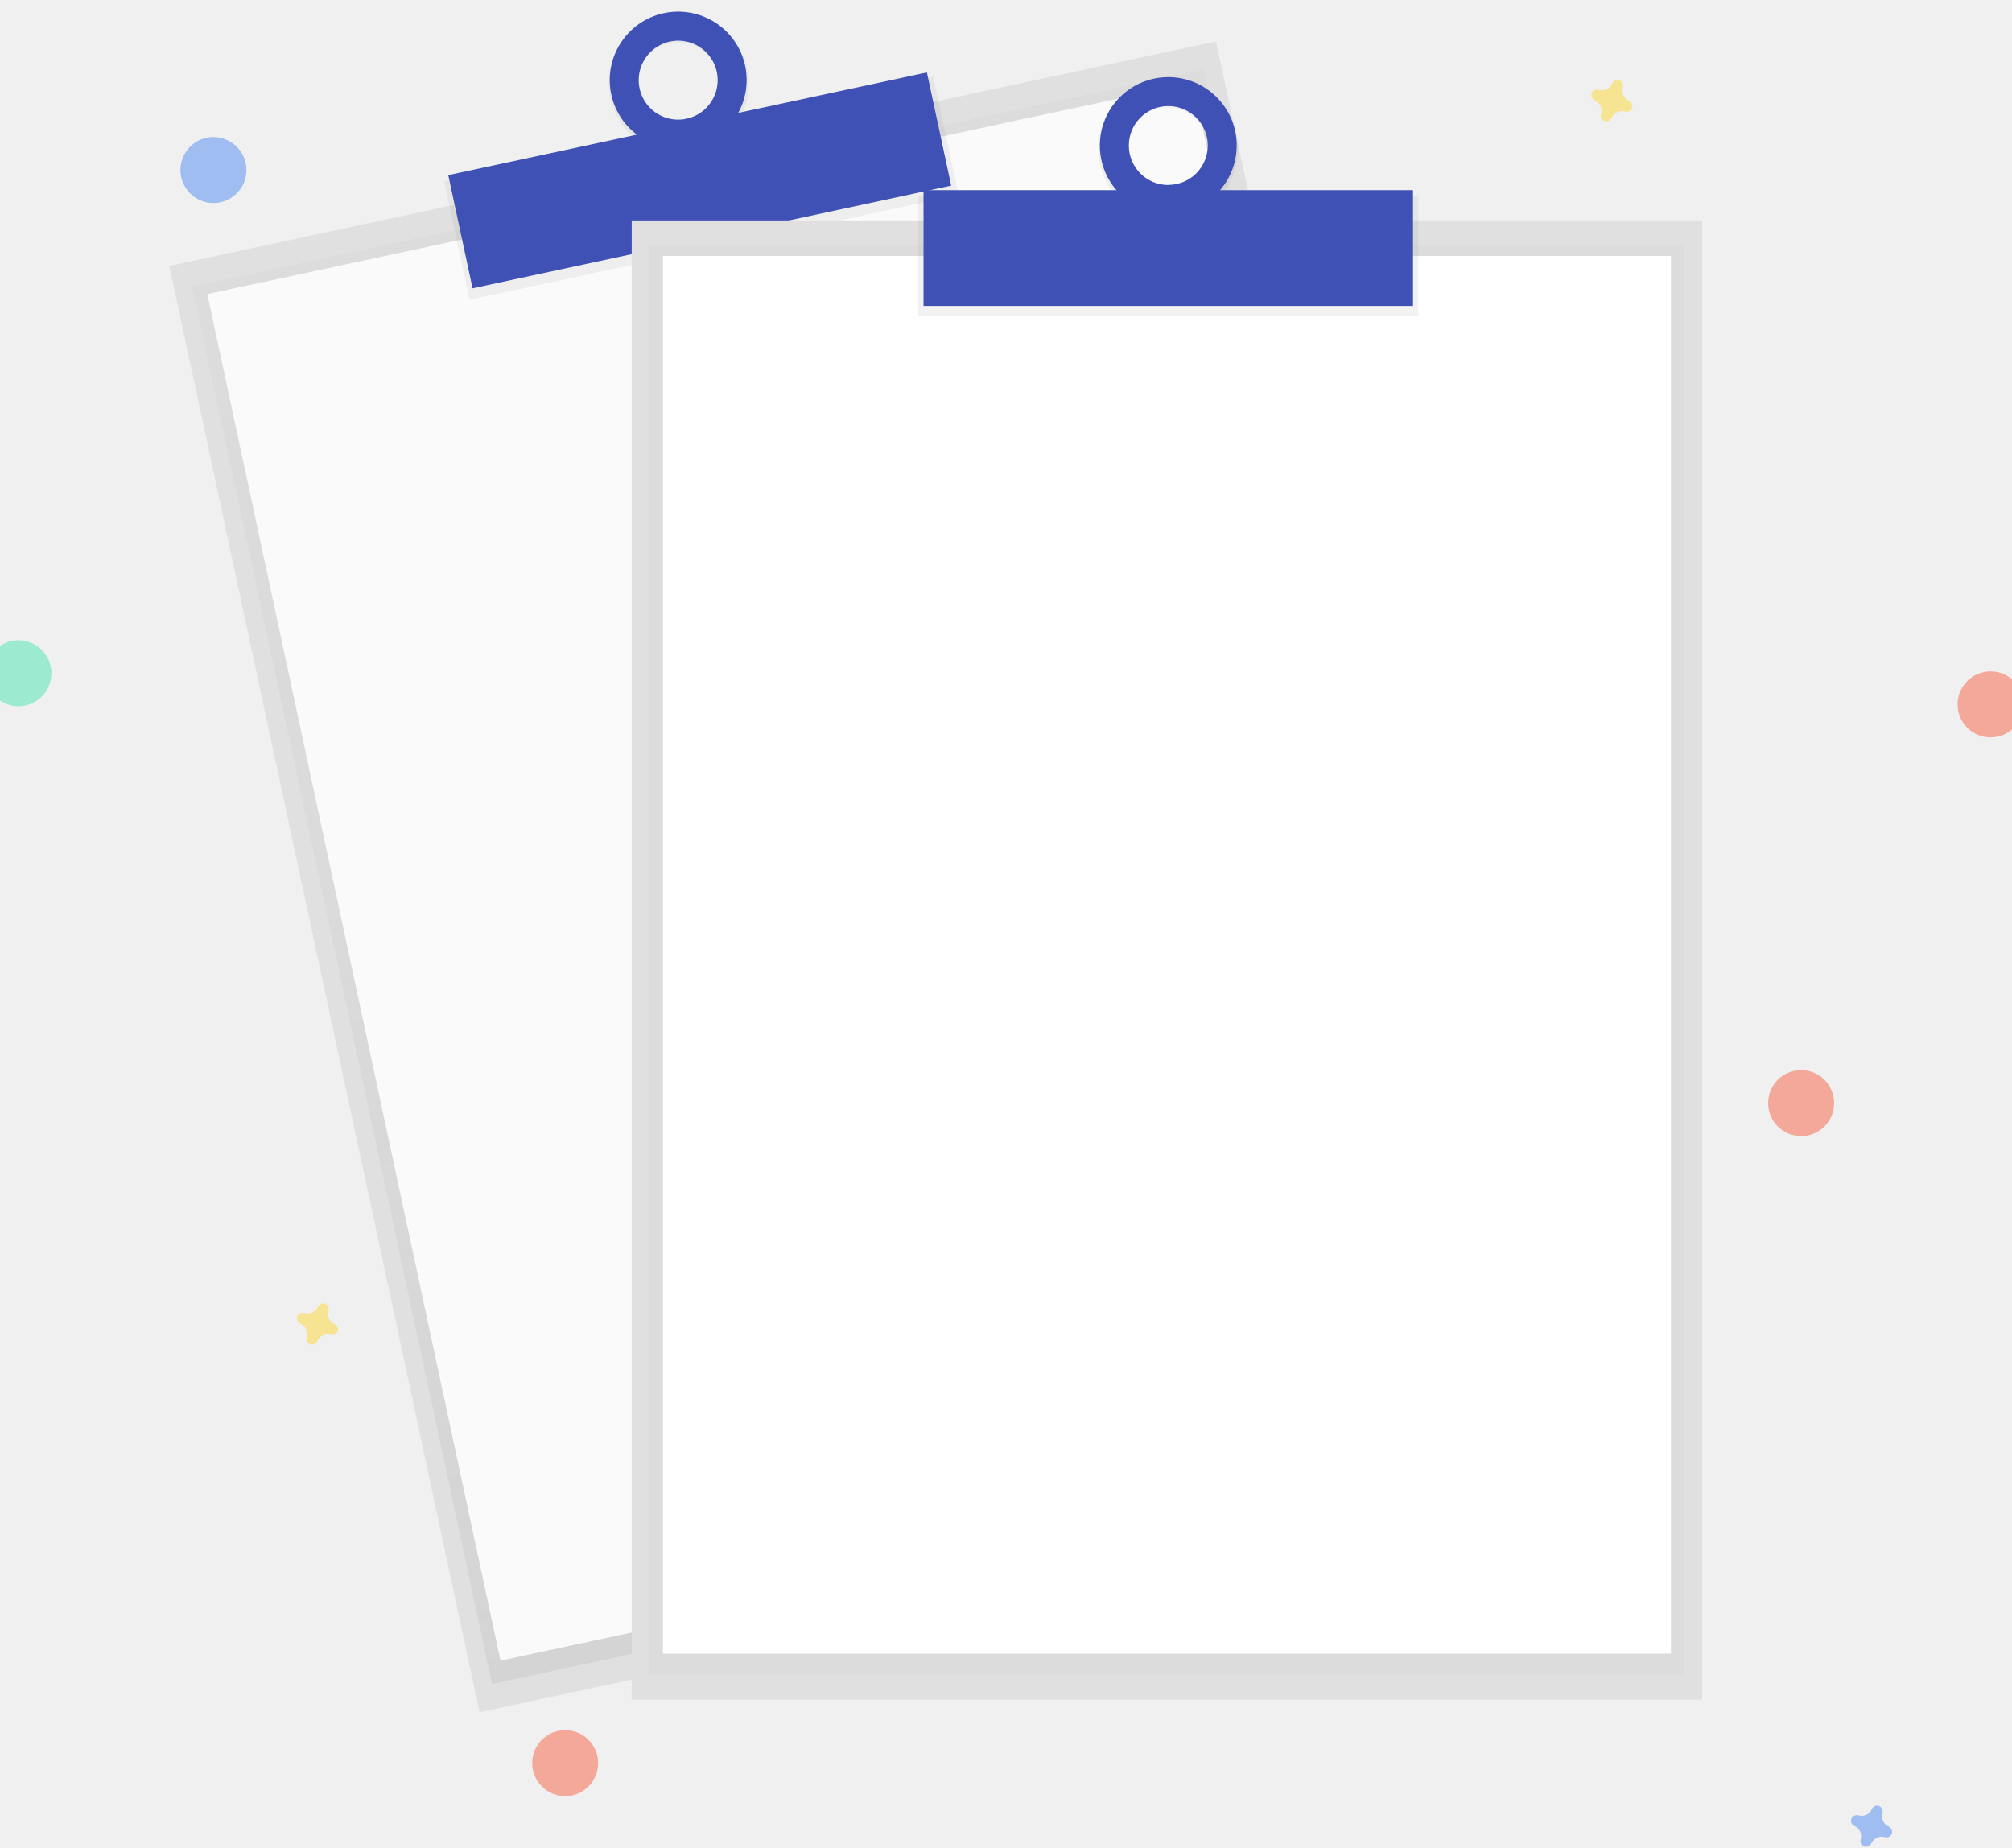
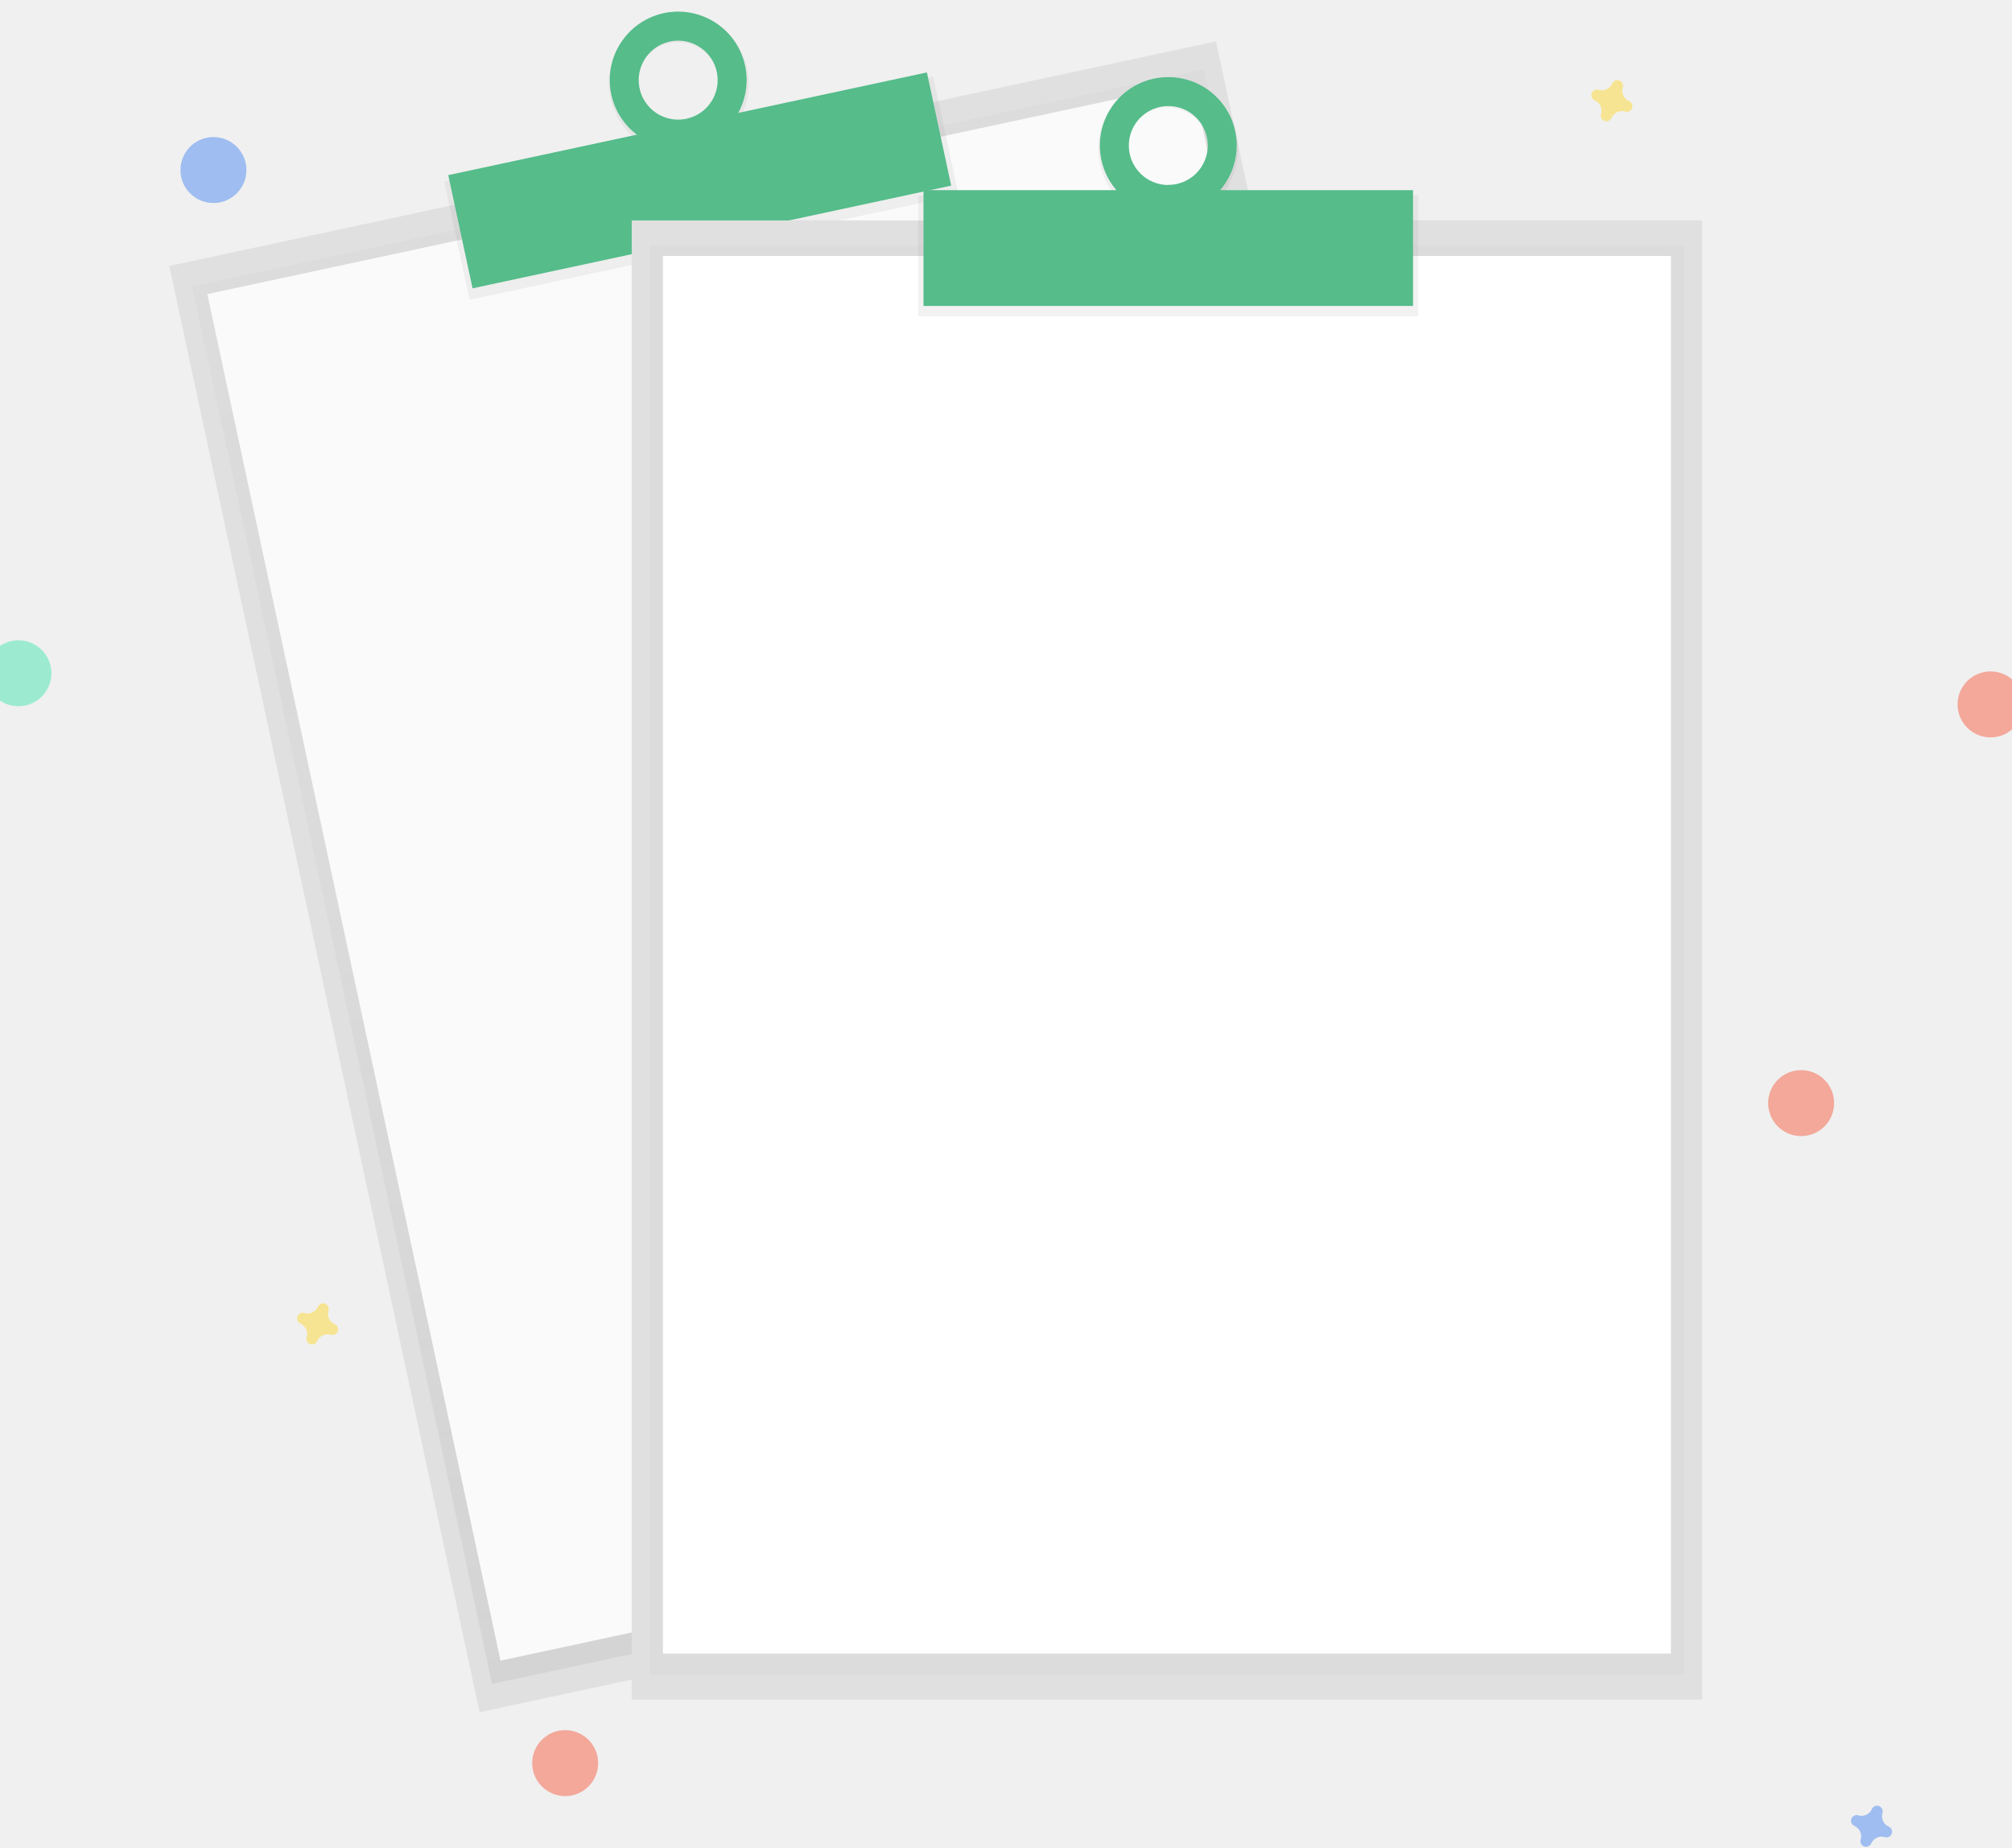
<svg xmlns="http://www.w3.org/2000/svg" width="61px" height="56px" viewBox="0 0 61 56" version="1.1">
  <defs>
    <linearGradient x1="49.999%" y1="100%" x2="49.999%" y2="0%" id="linearGradient-1">
      <stop stop-color="#808080" stop-opacity="0.25" offset="0%" />
      <stop stop-color="#808080" stop-opacity="0.12" offset="54%" />
      <stop stop-color="#808080" stop-opacity="0.1" offset="100%" />
    </linearGradient>
    <linearGradient x1="54017%" y1="18020%" x2="54017%" y2="13075%" id="linearGradient-2">
      <stop stop-color="#808080" stop-opacity="0.25" offset="0%" />
      <stop stop-color="#808080" stop-opacity="0.12" offset="54%" />
      <stop stop-color="#808080" stop-opacity="0.1" offset="100%" />
    </linearGradient>
    <linearGradient x1="54017%" y1="14086%" x2="54017%" y2="8243%" id="linearGradient-3">
      <stop stop-color="#808080" stop-opacity="0.25" offset="0%" />
      <stop stop-color="#808080" stop-opacity="0.12" offset="54%" />
      <stop stop-color="#808080" stop-opacity="0.1" offset="100%" />
    </linearGradient>
    <linearGradient x1="47640%" y1="71053%" x2="47640%" y2="12712%" id="linearGradient-4">
      <stop stop-color="#808080" stop-opacity="0.25" offset="0%" />
      <stop stop-color="#808080" stop-opacity="0.12" offset="54%" />
      <stop stop-color="#808080" stop-opacity="0.1" offset="100%" />
    </linearGradient>
    <linearGradient x1="47694%" y1="15613%" x2="47694%" y2="10668%" id="linearGradient-5">
      <stop stop-color="#808080" stop-opacity="0.25" offset="0%" />
      <stop stop-color="#808080" stop-opacity="0.12" offset="54%" />
      <stop stop-color="#808080" stop-opacity="0.1" offset="100%" />
    </linearGradient>
    <linearGradient x1="66686%" y1="17639%" x2="66686%" y2="11795%" id="linearGradient-6">
      <stop stop-color="#808080" stop-opacity="0.25" offset="0%" />
      <stop stop-color="#808080" stop-opacity="0.12" offset="54%" />
      <stop stop-color="#808080" stop-opacity="0.1" offset="100%" />
    </linearGradient>
  </defs>
  <g id="Guide" stroke="none" stroke-width="1" fill="none" fill-rule="evenodd">
    <g id="空状态" transform="translate(-677, -319)">
      <g id="Group-7" transform="translate(107, 200)">
        <g id="Group-20" transform="translate(1, 97)">
          <g id="undraw_no_data_qbuo" transform="translate(569, 20)">
            <rect id="Rectangle-path" fill="#E0E0E0" fill-rule="nonzero" transform="translate(25.70305, 28.57968) rotate(-12.11) translate(-25.70305, -28.57968) " x="9.476" y="6.159" width="32.455" height="44.842" />
            <g id="Group" opacity="0.5" transform="translate(5.792574, 4.084507)" fill="url(#linearGradient-1)" fill-rule="nonzero">
              <rect id="Rectangle-path" transform="translate(19.91092, 24.49546) rotate(-12.11) translate(-19.91092, -24.49546) " x="4.232" y="2.832" width="31.358" height="43.326" />
            </g>
            <rect id="Rectangle-path" fill="#FAFAFA" fill-rule="nonzero" transform="translate(25.66959, 28.42381) rotate(-12.11) translate(-25.66959, -28.42381) " x="10.39" y="7.239" width="30.56" height="42.369" />
            <rect id="Rectangle-path" fill="url(#linearGradient-2)" fill-rule="nonzero" transform="translate(21.26436, 7.701773) rotate(-12.11) translate(-21.26436, -7.701773) " x="13.684" y="5.866" width="15.16" height="3.672" />
            <path d="M20.126,2.399 C18.982,2.645 18.258,3.794 18.51,4.965 C18.761,6.136 19.892,6.888 21.034,6.642 C22.177,6.396 22.903,5.247 22.651,4.076 C22.399,2.905 21.271,2.154 20.126,2.399 Z M20.844,5.749 C20.35,5.867 19.833,5.674 19.536,5.26 C19.24,4.847 19.223,4.296 19.494,3.865 C19.764,3.434 20.268,3.21 20.769,3.297 C21.27,3.385 21.669,3.767 21.777,4.263 C21.851,4.584 21.794,4.921 21.619,5.2 C21.444,5.479 21.165,5.676 20.844,5.749 Z" id="Shape" fill="url(#linearGradient-3)" fill-rule="nonzero" />
-             <rect id="Rectangle-path" fill="#3f51b5" fill-rule="nonzero" transform="translate(21.21432, 7.468617) rotate(-12.11) translate(-21.21432, -7.468617) " x="13.794" y="5.713" width="14.841" height="3.51" />
-             <path d="M20.126,2.399 C19.006,2.64 18.293,3.743 18.533,4.863 C18.774,5.983 19.877,6.696 20.997,6.455 C22.117,6.215 22.83,5.112 22.59,3.992 C22.474,3.455 22.15,2.984 21.688,2.686 C21.226,2.387 20.664,2.284 20.126,2.399 Z M20.812,5.6 C20.339,5.702 19.851,5.508 19.576,5.11 C19.301,4.711 19.293,4.186 19.556,3.78 C19.819,3.373 20.301,3.165 20.777,3.252 C21.254,3.34 21.63,3.705 21.732,4.179 C21.87,4.825 21.459,5.462 20.812,5.6 Z" id="Shape" fill="#3f51b5" fill-rule="nonzero" />
+             <rect id="Rectangle-path" fill="#55BC8A" fill-rule="nonzero" transform="translate(21.21432, 7.468617) rotate(-12.11) translate(-21.21432, -7.468617) " x="13.794" y="5.713" width="14.841" height="3.51" />
+             <path d="M20.126,2.399 C19.006,2.64 18.293,3.743 18.533,4.863 C18.774,5.983 19.877,6.696 20.997,6.455 C22.117,6.215 22.83,5.112 22.59,3.992 C22.474,3.455 22.15,2.984 21.688,2.686 C21.226,2.387 20.664,2.284 20.126,2.399 Z M20.812,5.6 C20.339,5.702 19.851,5.508 19.576,5.11 C19.301,4.711 19.293,4.186 19.556,3.78 C19.819,3.373 20.301,3.165 20.777,3.252 C21.254,3.34 21.63,3.705 21.732,4.179 C21.87,4.825 21.459,5.462 20.812,5.6 Z" id="Shape" fill="#55BC8A" fill-rule="nonzero" />
            <rect id="Rectangle-path" fill="#E0E0E0" fill-rule="nonzero" x="19.152" y="8.682" width="32.455" height="44.842" />
            <g id="Group" opacity="0.5" transform="translate(19.6799, 9.431498)" fill="url(#linearGradient-4)" fill-rule="nonzero">
              <rect id="Rectangle-path" x="0.021" y="0.009" width="31.358" height="43.326" />
            </g>
            <rect id="Rectangle-path" fill="#FFFFFF" fill-rule="nonzero" x="20.099" y="9.76" width="30.56" height="42.369" />
            <rect id="Rectangle-path" fill="url(#linearGradient-5)" fill-rule="nonzero" x="27.839" y="7.922" width="15.16" height="3.672" />
            <path d="M35.419,4.338 C34.249,4.338 33.3,5.309 33.3,6.508 C33.3,7.706 34.249,8.678 35.419,8.678 C36.59,8.678 37.539,7.706 37.539,6.508 C37.539,5.309 36.59,4.338 35.419,4.338 Z M35.419,7.76 C34.91,7.772 34.445,7.475 34.242,7.008 C34.038,6.541 34.138,5.998 34.494,5.633 C34.849,5.269 35.39,5.156 35.862,5.348 C36.333,5.54 36.642,5.999 36.642,6.508 C36.647,7.189 36.1,7.746 35.419,7.754 L35.419,7.76 Z" id="Shape" fill="url(#linearGradient-6)" fill-rule="nonzero" />
-             <rect id="Rectangle-path" fill="#3f51b5" fill-rule="nonzero" x="27.999" y="7.765" width="14.841" height="3.51" />
-             <path d="M35.419,4.338 C34.58,4.338 33.824,4.843 33.503,5.618 C33.182,6.393 33.359,7.285 33.953,7.879 C34.546,8.472 35.438,8.649 36.213,8.328 C36.988,8.007 37.494,7.251 37.494,6.412 C37.494,5.266 36.565,4.338 35.419,4.338 Z M35.419,7.609 C34.759,7.608 34.224,7.073 34.224,6.412 C34.224,5.751 34.759,5.216 35.419,5.215 C36.08,5.214 36.616,5.748 36.618,6.409 C36.618,6.727 36.491,7.031 36.267,7.256 C36.042,7.48 35.737,7.606 35.419,7.605 L35.419,7.609 Z" id="Shape" fill="#3f51b5" fill-rule="nonzero" />
+             <rect id="Rectangle-path" fill="#55BC8A" fill-rule="nonzero" x="27.999" y="7.765" width="14.841" height="3.51" />
+             <path d="M35.419,4.338 C34.58,4.338 33.824,4.843 33.503,5.618 C33.182,6.393 33.359,7.285 33.953,7.879 C34.546,8.472 35.438,8.649 36.213,8.328 C36.988,8.007 37.494,7.251 37.494,6.412 C37.494,5.266 36.565,4.338 35.419,4.338 Z M35.419,7.609 C34.759,7.608 34.224,7.073 34.224,6.412 C34.224,5.751 34.759,5.216 35.419,5.215 C36.08,5.214 36.616,5.748 36.618,6.409 C36.618,6.727 36.491,7.031 36.267,7.256 C36.042,7.48 35.737,7.606 35.419,7.605 L35.419,7.609 Z" id="Shape" fill="#55BC8A" fill-rule="nonzero" />
            <g id="Group" opacity="0.5" transform="translate(0.445583, 54.73239)" />
            <path d="M57.263,57.373 C57.104,57.304 57.022,57.126 57.072,56.96 C57.076,56.947 57.079,56.935 57.08,56.922 C57.084,56.846 57.039,56.777 56.968,56.75 C56.897,56.724 56.817,56.748 56.772,56.808 C56.764,56.818 56.757,56.83 56.752,56.841 C56.683,57.001 56.505,57.083 56.339,57.032 C56.326,57.028 56.314,57.026 56.301,57.025 C56.225,57.02 56.156,57.066 56.13,57.137 C56.103,57.208 56.127,57.288 56.187,57.333 C56.198,57.341 56.209,57.347 56.221,57.352 C56.38,57.422 56.462,57.6 56.411,57.766 C56.408,57.778 56.405,57.791 56.404,57.804 C56.4,57.879 56.445,57.949 56.516,57.975 C56.587,58.001 56.667,57.978 56.712,57.918 C56.72,57.907 56.726,57.896 56.732,57.884 C56.801,57.725 56.979,57.643 57.145,57.693 C57.158,57.697 57.17,57.7 57.183,57.701 C57.259,57.705 57.328,57.66 57.354,57.589 C57.381,57.518 57.357,57.438 57.297,57.393 C57.286,57.385 57.275,57.378 57.263,57.373 Z" id="Shape" fill="#4D8AF0" fill-rule="nonzero" opacity="0.5" />
            <path d="M10.15,42.145 C9.99,42.075 9.908,41.897 9.959,41.731 C9.963,41.719 9.965,41.706 9.966,41.693 C9.971,41.618 9.925,41.548 9.854,41.522 C9.783,41.496 9.704,41.519 9.658,41.58 C9.65,41.59 9.644,41.601 9.639,41.613 C9.569,41.772 9.391,41.854 9.225,41.804 C9.213,41.8 9.2,41.797 9.187,41.796 C9.112,41.792 9.042,41.837 9.016,41.908 C8.99,41.979 9.013,42.059 9.074,42.105 C9.084,42.112 9.095,42.119 9.107,42.124 C9.266,42.193 9.348,42.371 9.298,42.538 C9.294,42.55 9.291,42.563 9.29,42.575 C9.286,42.651 9.331,42.721 9.402,42.747 C9.473,42.773 9.553,42.749 9.599,42.689 C9.606,42.679 9.613,42.667 9.618,42.656 C9.687,42.496 9.865,42.414 10.032,42.465 C10.044,42.469 10.057,42.471 10.069,42.472 C10.145,42.477 10.215,42.431 10.241,42.36 C10.267,42.289 10.243,42.21 10.183,42.164 C10.173,42.156 10.161,42.15 10.15,42.145 Z" id="Shape" fill="#FDD835" fill-rule="nonzero" opacity="0.5" />
            <path d="M49.391,5.063 C49.232,4.994 49.15,4.816 49.2,4.65 C49.204,4.637 49.207,4.625 49.208,4.612 C49.212,4.536 49.167,4.467 49.096,4.441 C49.025,4.414 48.945,4.438 48.9,4.498 C48.892,4.509 48.886,4.52 48.88,4.532 C48.811,4.691 48.633,4.773 48.467,4.722 C48.454,4.718 48.442,4.716 48.429,4.715 C48.353,4.71 48.284,4.756 48.258,4.827 C48.231,4.898 48.255,4.978 48.315,5.023 C48.326,5.031 48.337,5.037 48.349,5.043 C48.508,5.112 48.59,5.29 48.54,5.456 C48.536,5.468 48.533,5.481 48.532,5.494 C48.528,5.57 48.573,5.639 48.644,5.665 C48.715,5.691 48.795,5.668 48.84,5.608 C48.848,5.597 48.855,5.586 48.86,5.574 C48.929,5.415 49.107,5.333 49.273,5.383 C49.286,5.387 49.298,5.39 49.311,5.391 C49.387,5.395 49.456,5.35 49.482,5.279 C49.509,5.208 49.485,5.128 49.425,5.083 C49.414,5.075 49.403,5.068 49.391,5.063 Z" id="Shape" fill="#FDD835" fill-rule="nonzero" opacity="0.5" />
            <circle id="Oval" fill="#F55F44" fill-rule="nonzero" opacity="0.5" cx="60.35" cy="23.354" r="1" />
            <circle id="Oval" fill="#F55F44" fill-rule="nonzero" opacity="0.5" cx="17.135" cy="55.449" r="1" />
            <circle id="Oval" fill="#F55F44" fill-rule="nonzero" opacity="0.5" cx="54.607" cy="35.441" r="1" />
            <circle id="Oval" fill="#4D8AF0" fill-rule="nonzero" opacity="0.5" cx="6.471" cy="7.155" r="1" />
            <circle id="Oval" fill="#47E6B1" fill-rule="nonzero" opacity="0.5" cx="0.559" cy="22.41" r="1" />
          </g>
        </g>
      </g>
    </g>
  </g>
</svg>
